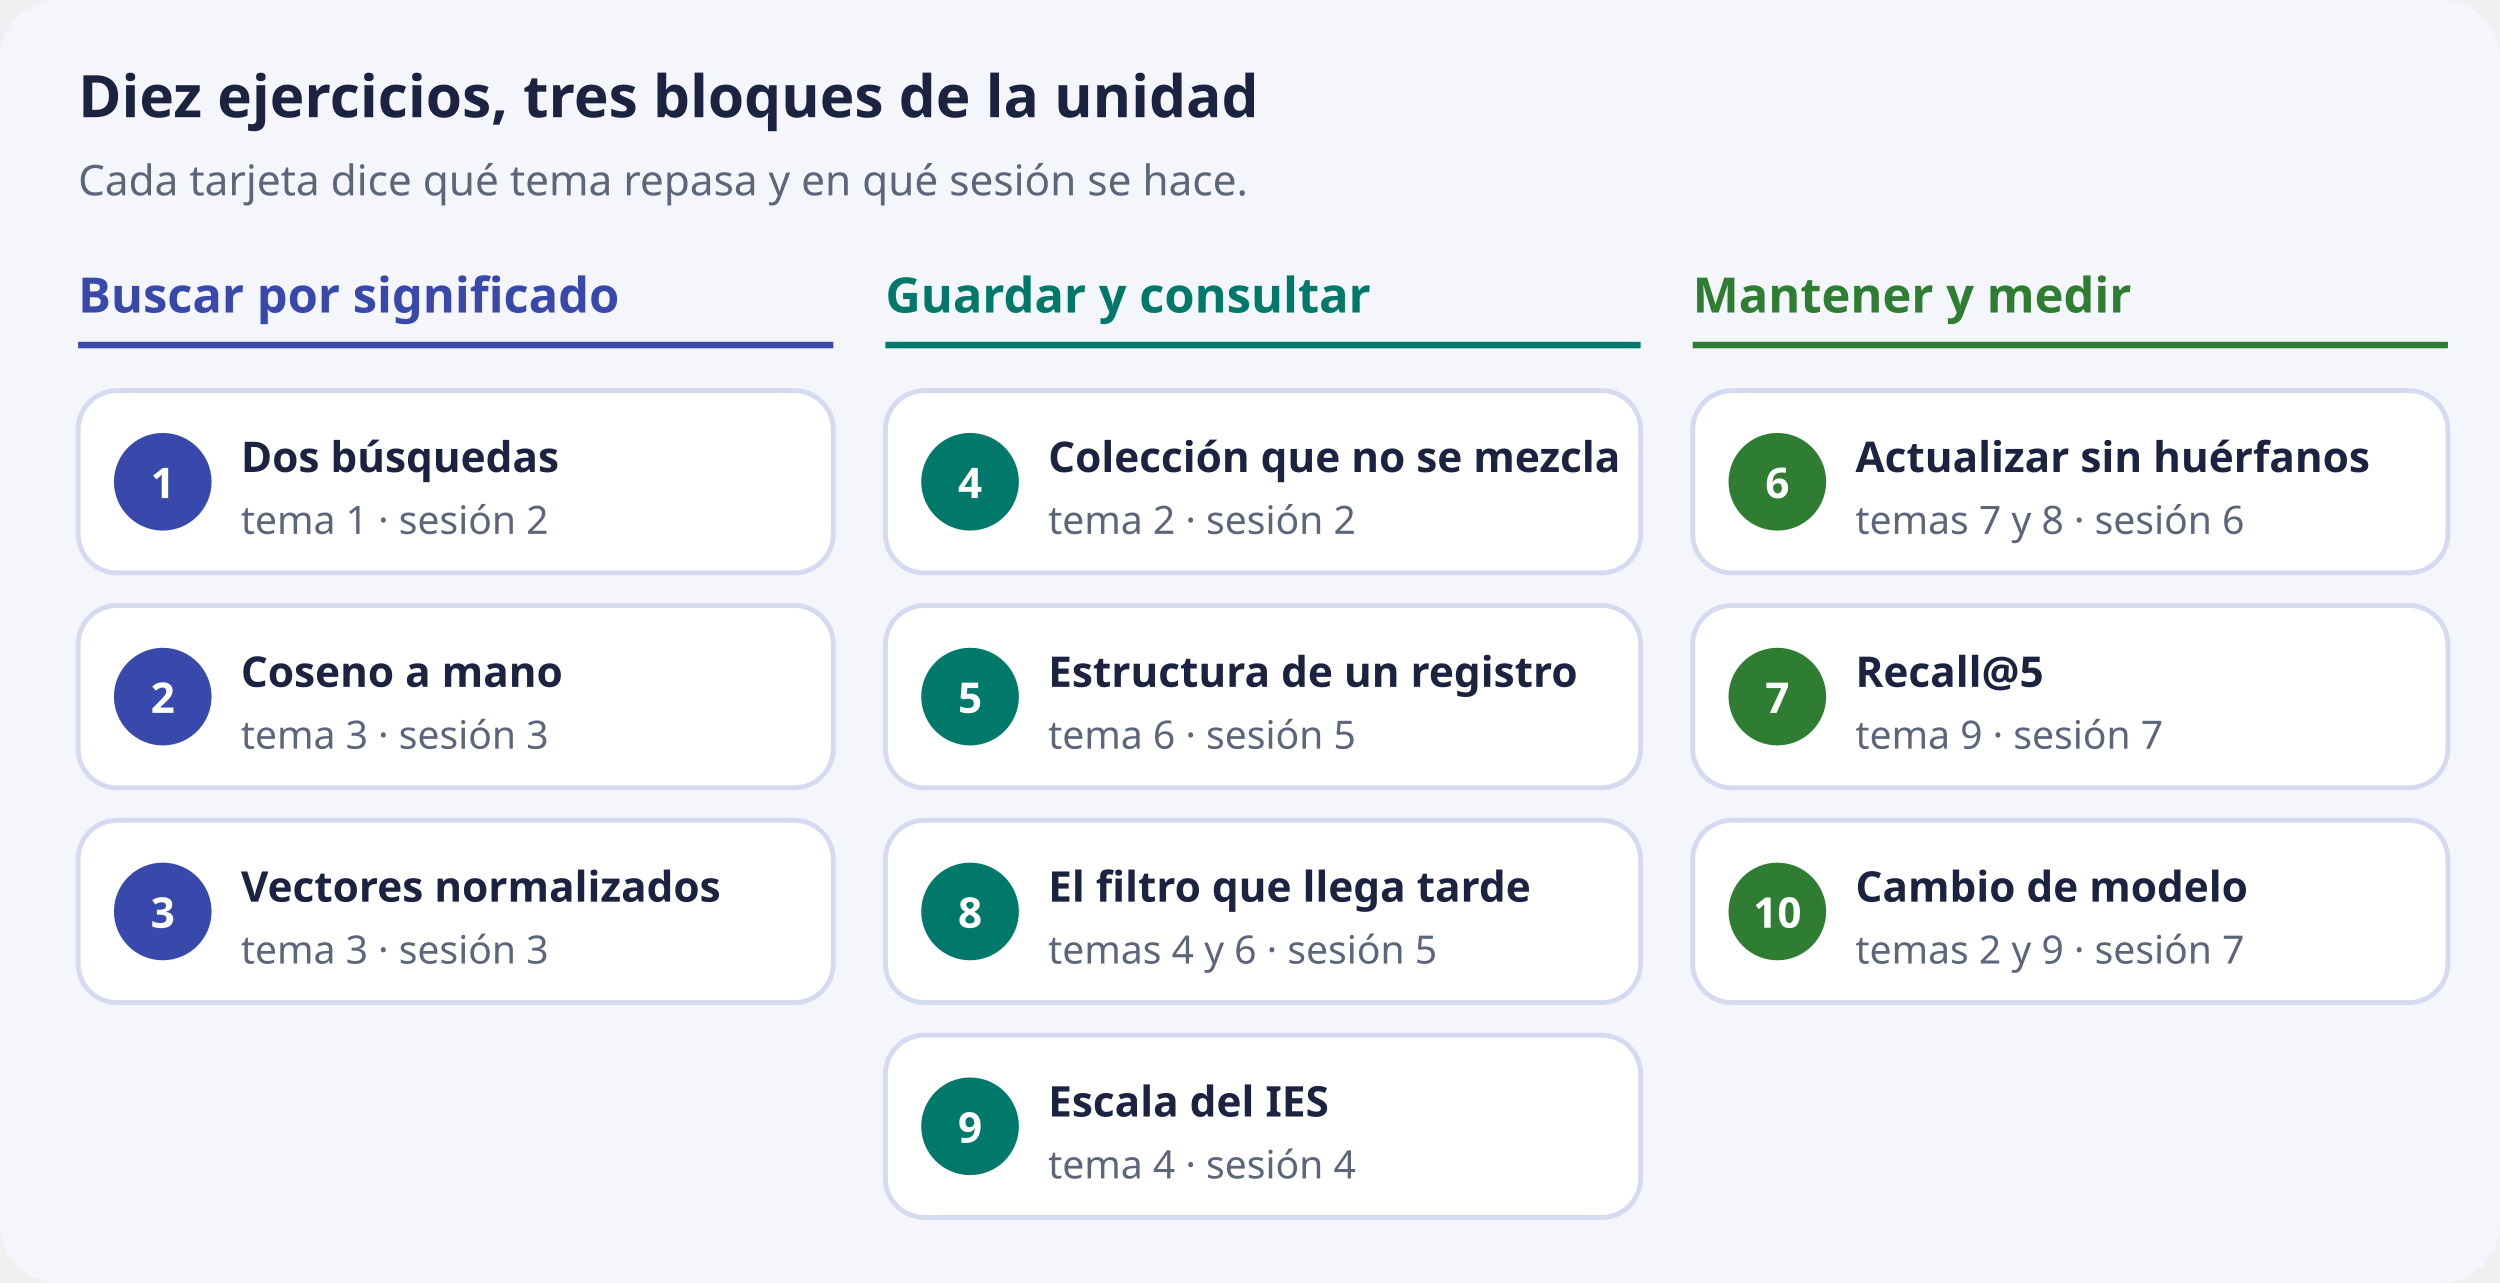
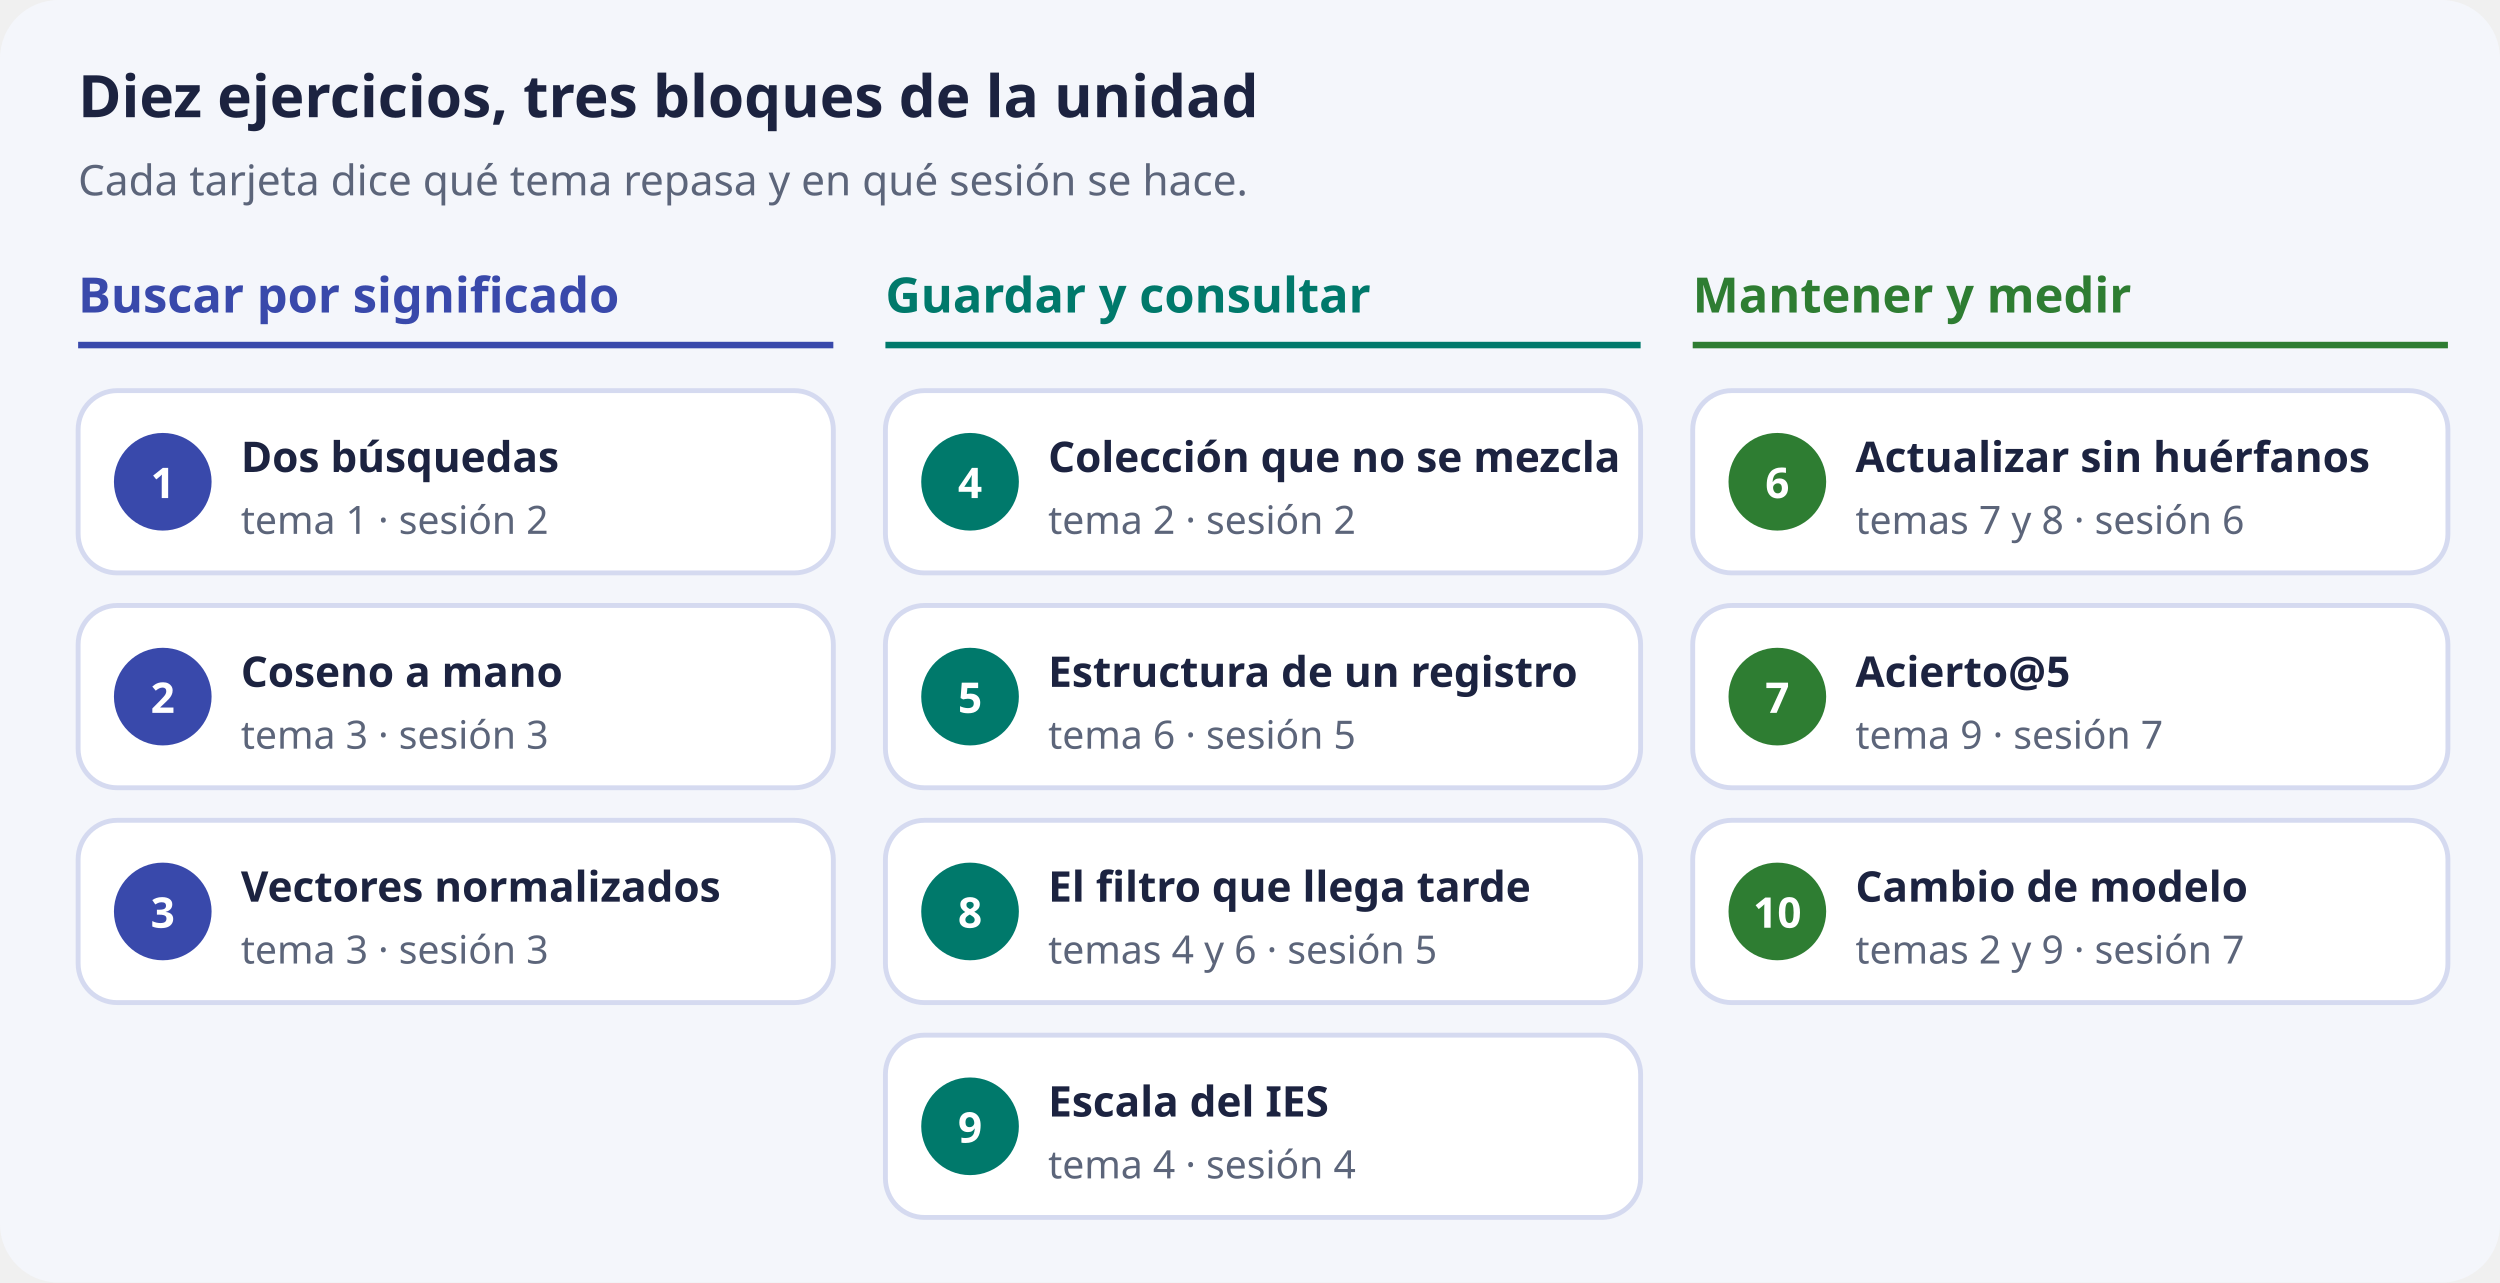
<svg xmlns="http://www.w3.org/2000/svg" viewBox="0 0 768 394" role="img">
  <rect width="768" height="394" rx="18" fill="#f4f6fb" />
  <defs>
    <marker id="flecha" viewBox="0 0 10 10" refX="8" refY="5" markerWidth="7" markerHeight="7" orient="auto-start-reverse">
      <path d="M 0 1 L 9 5 L 0 9 z" fill="#3949ab" />
    </marker>
    <marker id="flecha-roja" viewBox="0 0 10 10" refX="8" refY="5" markerWidth="7" markerHeight="7" orient="auto-start-reverse">
      <path d="M 0 1 L 9 5 L 0 9 z" fill="#b71c1c" />
    </marker>
  </defs>
  <text x="24" y="36" text-anchor="start" fill="#1c2340" font-family="Segoe UI, sans-serif" font-size="18" font-weight="650">Diez ejercicios, tres bloques de la unidad</text>
  <text x="24" y="60" text-anchor="start" fill="#5c657a" font-family="Segoe UI, sans-serif" font-size="13" font-weight="400">Cada tarjeta dice qué tema repasa y en qué sesión se hace.</text>
  <text x="24" y="96" text-anchor="start" fill="#3949ab" font-family="Segoe UI, sans-serif" font-size="15" font-weight="700">Buscar por significado</text>
  <line x1="24" y1="106" x2="256" y2="106" stroke="#3949ab" stroke-width="2" />
  <rect x="24" y="120" width="232" height="56" rx="12" fill="#ffffff" stroke="#d5daf0" stroke-width="1.5" />
  <circle cx="50" cy="148" r="15" fill="#3949ab" />
  <text x="50" y="153" text-anchor="middle" fill="#ffffff" font-family="Segoe UI, sans-serif" font-size="13" font-weight="700">1</text>
  <text x="74" y="145" text-anchor="start" fill="#1c2340" font-family="Segoe UI, sans-serif" font-size="13" font-weight="650">Dos búsquedas</text>
  <text x="74" y="164" text-anchor="start" fill="#5c657a" font-family="Segoe UI, sans-serif" font-size="12" font-weight="400">tema 1 · sesión 2</text>
  <rect x="24" y="186" width="232" height="56" rx="12" fill="#ffffff" stroke="#d5daf0" stroke-width="1.5" />
  <circle cx="50" cy="214" r="15" fill="#3949ab" />
  <text x="50" y="219" text-anchor="middle" fill="#ffffff" font-family="Segoe UI, sans-serif" font-size="13" font-weight="700">2</text>
  <text x="74" y="211" text-anchor="start" fill="#1c2340" font-family="Segoe UI, sans-serif" font-size="13" font-weight="650">Coseno a mano</text>
  <text x="74" y="230" text-anchor="start" fill="#5c657a" font-family="Segoe UI, sans-serif" font-size="12" font-weight="400">tema 3 · sesión 3</text>
  <rect x="24" y="252" width="232" height="56" rx="12" fill="#ffffff" stroke="#d5daf0" stroke-width="1.5" />
  <circle cx="50" cy="280" r="15" fill="#3949ab" />
  <text x="50" y="285" text-anchor="middle" fill="#ffffff" font-family="Segoe UI, sans-serif" font-size="13" font-weight="700">3</text>
  <text x="74" y="277" text-anchor="start" fill="#1c2340" font-family="Segoe UI, sans-serif" font-size="13" font-weight="650">Vectores normalizados</text>
  <text x="74" y="296" text-anchor="start" fill="#5c657a" font-family="Segoe UI, sans-serif" font-size="12" font-weight="400">tema 3 · sesión 3</text>
  <text x="272" y="96" text-anchor="start" fill="#00796b" font-family="Segoe UI, sans-serif" font-size="15" font-weight="700">Guardar y consultar</text>
  <line x1="272" y1="106" x2="504" y2="106" stroke="#00796b" stroke-width="2" />
  <rect x="272" y="120" width="232" height="56" rx="12" fill="#ffffff" stroke="#d5daf0" stroke-width="1.5" />
  <circle cx="298" cy="148" r="15" fill="#00796b" />
  <text x="298" y="153" text-anchor="middle" fill="#ffffff" font-family="Segoe UI, sans-serif" font-size="13" font-weight="700">4</text>
  <text x="322" y="145" text-anchor="start" fill="#1c2340" font-family="Segoe UI, sans-serif" font-size="13" font-weight="650">Colección que no se mezcla</text>
  <text x="322" y="164" text-anchor="start" fill="#5c657a" font-family="Segoe UI, sans-serif" font-size="12" font-weight="400">tema 2 · sesión 2</text>
  <rect x="272" y="186" width="232" height="56" rx="12" fill="#ffffff" stroke="#d5daf0" stroke-width="1.5" />
  <circle cx="298" cy="214" r="15" fill="#00796b" />
  <text x="298" y="219" text-anchor="middle" fill="#ffffff" font-family="Segoe UI, sans-serif" font-size="13" font-weight="700">5</text>
  <text x="322" y="211" text-anchor="start" fill="#1c2340" font-family="Segoe UI, sans-serif" font-size="13" font-weight="650">Estructura de un registro</text>
  <text x="322" y="230" text-anchor="start" fill="#5c657a" font-family="Segoe UI, sans-serif" font-size="12" font-weight="400">tema 6 · sesión 5</text>
  <rect x="272" y="252" width="232" height="56" rx="12" fill="#ffffff" stroke="#d5daf0" stroke-width="1.5" />
  <circle cx="298" cy="280" r="15" fill="#00796b" />
  <text x="298" y="285" text-anchor="middle" fill="#ffffff" font-family="Segoe UI, sans-serif" font-size="13" font-weight="700">8</text>
  <text x="322" y="277" text-anchor="start" fill="#1c2340" font-family="Segoe UI, sans-serif" font-size="13" font-weight="650">El filtro que llega tarde</text>
  <text x="322" y="296" text-anchor="start" fill="#5c657a" font-family="Segoe UI, sans-serif" font-size="12" font-weight="400">temas 4 y 6 · sesión 5</text>
  <rect x="272" y="318" width="232" height="56" rx="12" fill="#ffffff" stroke="#d5daf0" stroke-width="1.5" />
  <circle cx="298" cy="346" r="15" fill="#00796b" />
  <text x="298" y="351" text-anchor="middle" fill="#ffffff" font-family="Segoe UI, sans-serif" font-size="13" font-weight="700">9</text>
  <text x="322" y="343" text-anchor="start" fill="#1c2340" font-family="Segoe UI, sans-serif" font-size="13" font-weight="650">Escala del IES</text>
  <text x="322" y="362" text-anchor="start" fill="#5c657a" font-family="Segoe UI, sans-serif" font-size="12" font-weight="400">tema 4 · sesión 4</text>
  <text x="520" y="96" text-anchor="start" fill="#2e7d32" font-family="Segoe UI, sans-serif" font-size="15" font-weight="700">Mantener y medir</text>
  <line x1="520" y1="106" x2="752" y2="106" stroke="#2e7d32" stroke-width="2" />
  <rect x="520" y="120" width="232" height="56" rx="12" fill="#ffffff" stroke="#d5daf0" stroke-width="1.5" />
  <circle cx="546" cy="148" r="15" fill="#2e7d32" />
  <text x="546" y="153" text-anchor="middle" fill="#ffffff" font-family="Segoe UI, sans-serif" font-size="13" font-weight="700">6</text>
  <text x="570" y="145" text-anchor="start" fill="#1c2340" font-family="Segoe UI, sans-serif" font-size="13" font-weight="650">Actualizar sin huérfanos</text>
  <text x="570" y="164" text-anchor="start" fill="#5c657a" font-family="Segoe UI, sans-serif" font-size="12" font-weight="400">temas 7 y 8 · sesión 6</text>
  <rect x="520" y="186" width="232" height="56" rx="12" fill="#ffffff" stroke="#d5daf0" stroke-width="1.5" />
  <circle cx="546" cy="214" r="15" fill="#2e7d32" />
  <text x="546" y="219" text-anchor="middle" fill="#ffffff" font-family="Segoe UI, sans-serif" font-size="13" font-weight="700">7</text>
-   <text x="570" y="211" text-anchor="start" fill="#1c2340" font-family="Segoe UI, sans-serif" font-size="13" font-weight="650">Recall@5</text>
+   <text x="570" y="211" text-anchor="start" fill="#1c2340" font-family="Segoe UI, sans-serif" font-size="13" font-weight="650">Acierto@5</text>
  <text x="570" y="230" text-anchor="start" fill="#5c657a" font-family="Segoe UI, sans-serif" font-size="12" font-weight="400">tema 9 · sesión 7</text>
  <rect x="520" y="252" width="232" height="56" rx="12" fill="#ffffff" stroke="#d5daf0" stroke-width="1.5" />
  <circle cx="546" cy="280" r="15" fill="#2e7d32" />
  <text x="546" y="285" text-anchor="middle" fill="#ffffff" font-family="Segoe UI, sans-serif" font-size="13" font-weight="700">10</text>
  <text x="570" y="277" text-anchor="start" fill="#1c2340" font-family="Segoe UI, sans-serif" font-size="13" font-weight="650">Cambio de modelo</text>
  <text x="570" y="296" text-anchor="start" fill="#5c657a" font-family="Segoe UI, sans-serif" font-size="12" font-weight="400">temas 2 y 9 · sesión 7</text>
</svg>
